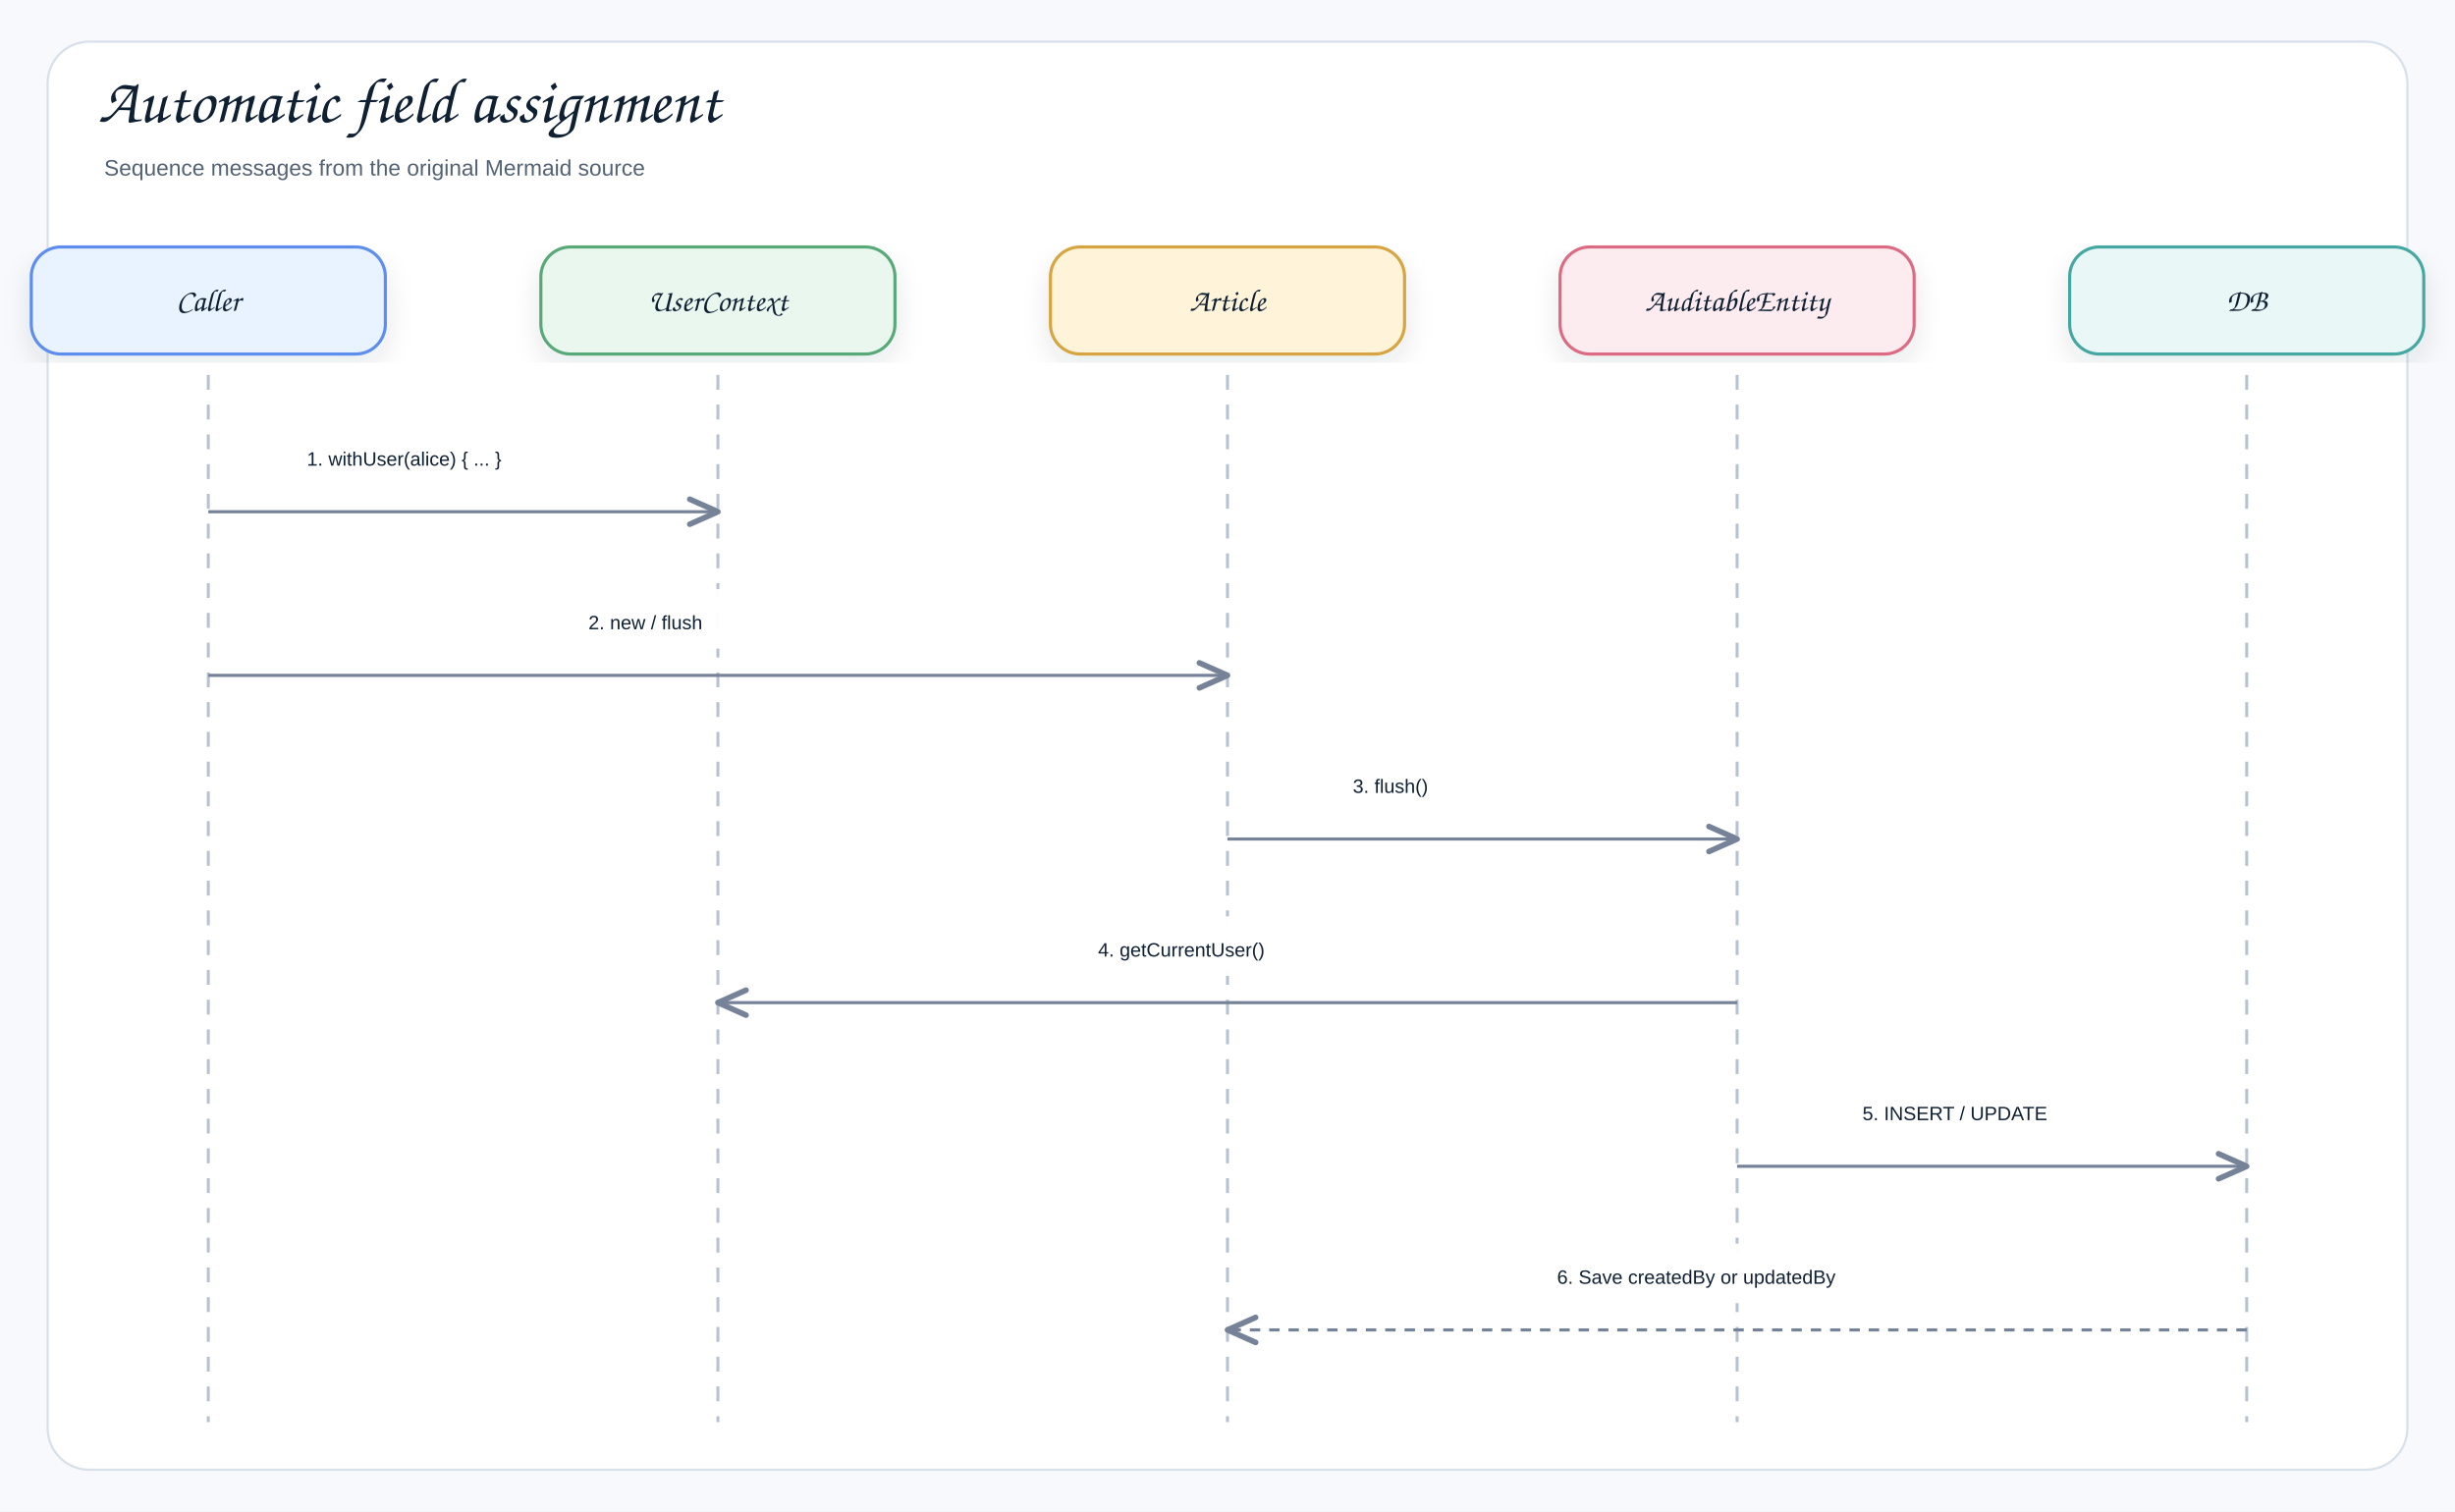
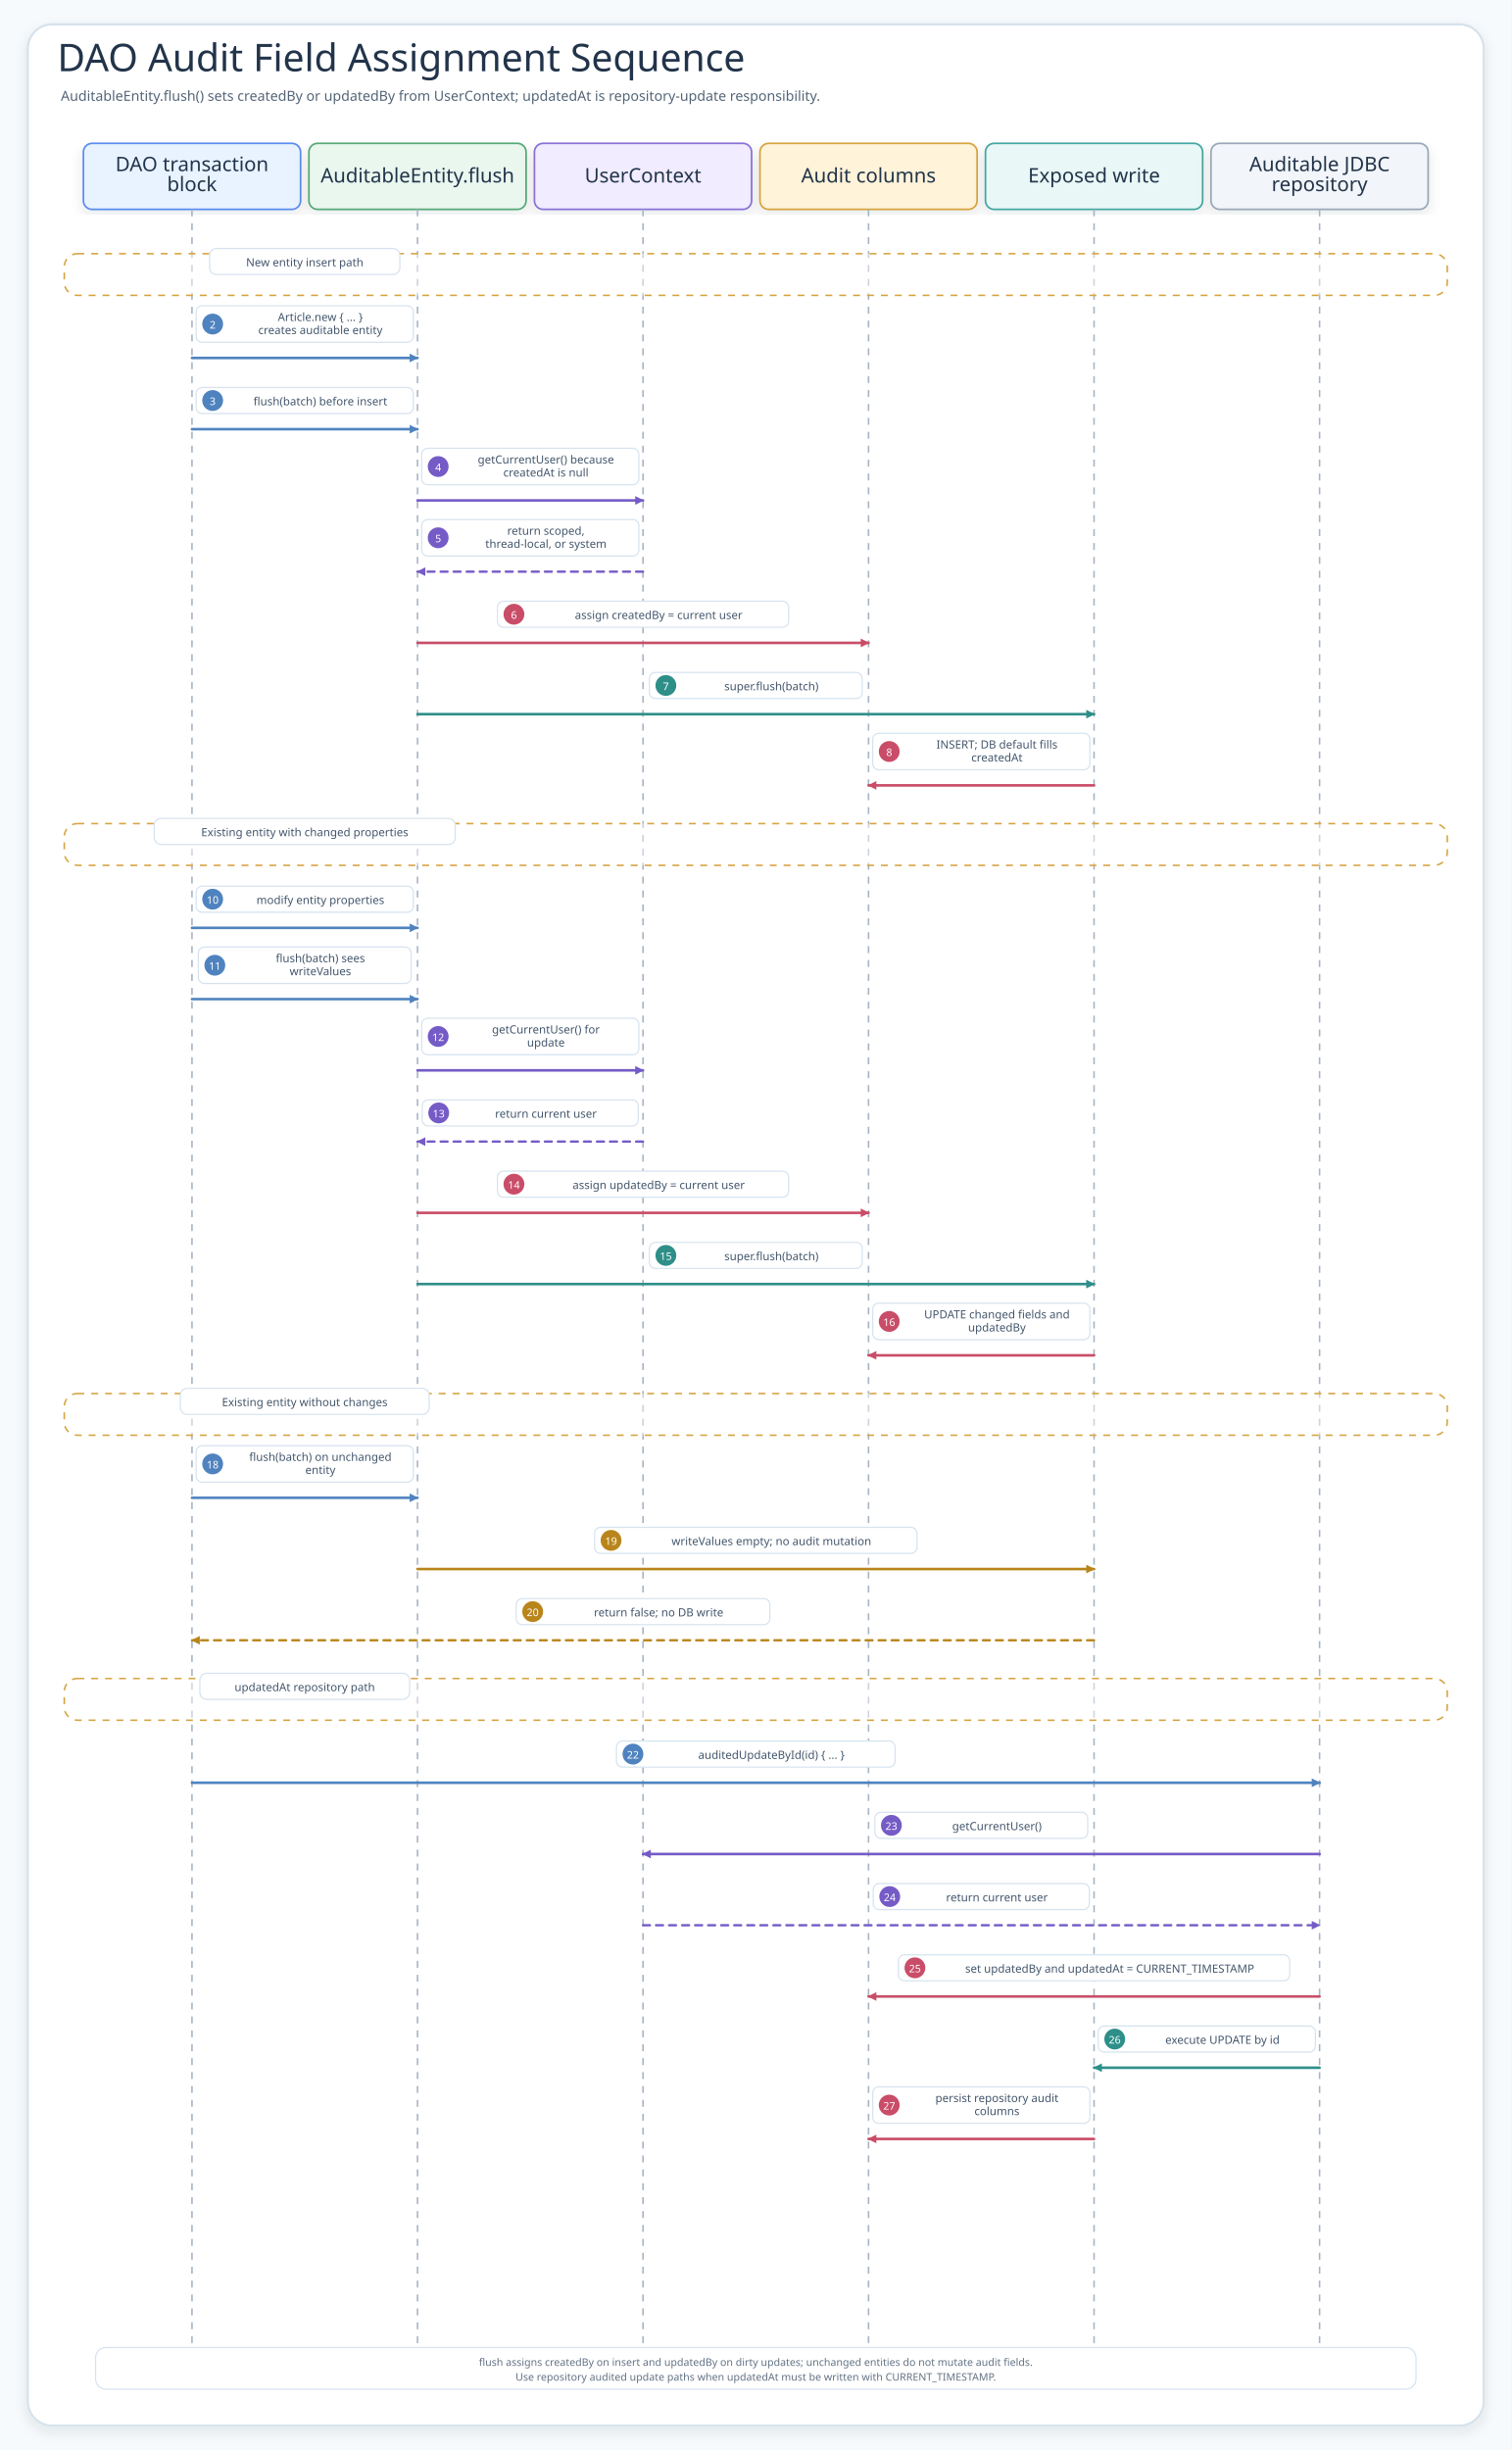
- <svg xmlns="http://www.w3.org/2000/svg" width="1650" height="1016" viewBox="0 0 1650 1016" role="img" aria-label="Automatic field assignment">
+ <svg xmlns="http://www.w3.org/2000/svg" width="1740" height="2820" viewBox="0 0 1740 2820" role="img" aria-labelledby="title desc">
  <defs>
+     <marker id="seqArrow-call" viewBox="0 0 10 10" markerWidth="10" markerHeight="10" refX="9" refY="5" orient="auto" markerUnits="userSpaceOnUse">
+       <path d="M 0 0 L 10 5 L 0 10 Z" fill="#4F83BF" />
+     </marker>
+     <marker id="seqArrow-scoped" viewBox="0 0 10 10" markerWidth="10" markerHeight="10" refX="9" refY="5" orient="auto" markerUnits="userSpaceOnUse">
+       <path d="M 0 0 L 10 5 L 0 10 Z" fill="#755BC6" />
+     </marker>
+     <marker id="seqArrow-thread" viewBox="0 0 10 10" markerWidth="10" markerHeight="10" refX="9" refY="5" orient="auto" markerUnits="userSpaceOnUse">
+       <path d="M 0 0 L 10 5 L 0 10 Z" fill="#2E8F89" />
+     </marker>
+     <marker id="seqArrow-restore" viewBox="0 0 10 10" markerWidth="10" markerHeight="10" refX="9" refY="5" orient="auto" markerUnits="userSpaceOnUse">
+       <path d="M 0 0 L 10 5 L 0 10 Z" fill="#3E9868" />
+     </marker>
+     <marker id="seqArrow-fallback" viewBox="0 0 10 10" markerWidth="10" markerHeight="10" refX="9" refY="5" orient="auto" markerUnits="userSpaceOnUse">
+       <path d="M 0 0 L 10 5 L 0 10 Z" fill="#B9851B" />
+     </marker>
+     <marker id="seqArrow-audit" viewBox="0 0 10 10" markerWidth="10" markerHeight="10" refX="9" refY="5" orient="auto" markerUnits="userSpaceOnUse">
+       <path d="M 0 0 L 10 5 L 0 10 Z" fill="#C94D68" />
+     </marker>
+     <marker id="seqArrow-neutral" viewBox="0 0 10 10" markerWidth="10" markerHeight="10" refX="9" refY="5" orient="auto" markerUnits="userSpaceOnUse">
+       <path d="M 0 0 L 10 5 L 0 10 Z" fill="#758297" />
+     </marker>
    <filter id="shadow" x="-8%" y="-8%" width="116%" height="116%">
-       <feDropShadow dx="0" dy="8" stdDeviation="9" flood-color="#1f2937" flood-opacity="0.10" />
+       <feDropShadow dx="0" dy="6" stdDeviation="7" flood-color="#203040" flood-opacity="0.10" />
    </filter>
-     <marker id="openArrow" markerWidth="12" markerHeight="10" refX="10" refY="5" orient="auto" markerUnits="strokeWidth">
-       <path d="M 1 1 L 10 5 L 1 9" fill="none" stroke="#758297" stroke-width="1.8" stroke-linecap="round" stroke-linejoin="round" />
-     </marker>
-     <marker id="inherit" markerWidth="14" markerHeight="12" refX="12" refY="6" orient="auto" markerUnits="strokeWidth">
-       <path d="M 0 1 L 12 6 L 0 11 Z" fill="#ffffff" stroke="#758297" stroke-width="1.8" />
-     </marker>
    <style>
-     .canvas{fill:#f7f9fc}.frame{fill:#fff;stroke:#d8e0ea;stroke-width:1.5}
-     .title{font-family:"Architects Daughter","Comic Sans MS","Comic Sans",cursive;font-size:43px;font-weight:400;fill:#102033}
-     .subtitle{font-family:"Comic Sans MS","Comic Sans","Comic Neue",Arial,sans-serif;font-size:15px;font-weight:400;fill:#536273}
-     .label{font-family:"Architects Daughter","Comic Sans MS","Comic Sans",cursive;font-size:25px;font-weight:400;fill:#102033}
-     .smallLabel{font-family:"Architects Daughter","Comic Sans MS","Comic Sans",cursive;font-size:21px;font-weight:400;fill:#102033}
-     .mono{font-family:"Comic Sans MS","Comic Sans","Comic Neue",Arial,sans-serif;font-size:12px;font-weight:400;fill:#102033}
-     .small{font-family:"Comic Sans MS","Comic Sans","Comic Neue",Arial,sans-serif;font-size:12px;font-weight:400;fill:#536273}
-     .strong{font-family:"Comic Sans MS","Comic Sans","Comic Neue",Arial,sans-serif;font-size:13px;font-weight:400;fill:#102033}
-     .card{stroke-width:2.1;filter:url(#shadow)}.compartment{stroke-width:1.5;fill:none}
-     .line{stroke:#758297;stroke-width:2.1;fill:none;marker-end:url(#openArrow)}
-     .plainLine{stroke:#758297;stroke-width:2.1;fill:none}
-     .dashed{stroke:#758297;stroke-width:2.1;stroke-dasharray:7 6;fill:none;marker-end:url(#openArrow)}
-     .inheritLine{stroke:#758297;stroke-width:2.2;fill:none;marker-end:url(#inherit)}
-     .implLine{stroke:#758297;stroke-width:2.2;stroke-dasharray:8 7;fill:none;marker-end:url(#inherit)}
-   </style>
+       .canvas{fill:#F7FAFC}.frame{fill:#FFFFFF;stroke:#D7E2EC;stroke-width:2.6;filter:url(#shadow)}
+       .title{font-family:"Architects Daughter";font-size:44px;fill:#22344A;font-weight:400}.subtitle{font-family:"Comic Mono";font-size:16px;fill:#536476;font-weight:400}
+       .card{filter:url(#shadow);stroke-width:2}.cardTitle{font-family:"Architects Daughter";font-size:23px;fill:#22344A;font-weight:400}
+       .detail{font-family:"Comic Mono";font-size:13px;fill:#42556B;font-weight:400}.small{font-family:"Comic Mono";font-size:12px;fill:#627184;font-weight:400}
+       .seq{fill:none;stroke-width:3;stroke-linecap:round}.seqReturn{fill:none;stroke-width:2.7;stroke-linecap:round;stroke-dasharray:8 7}
+       .lifeline{stroke:#A7B4C3;stroke-width:1.8;stroke-dasharray:8 8}.labelPill{fill:#FFFFFF;stroke:#D6E3EF;stroke-width:1.4}
+       .branchBox{fill:#FFFFFF;fill-opacity:.42;stroke:#D6A441;stroke-width:1.8;stroke-dasharray:8 8}.note{fill:#FFFFFF;stroke:#D6E3EF;stroke-width:1.4}
+     </style>
  </defs>
-   <rect class="canvas" width="1650" height="1016" />
-   <rect class="frame" x="32" y="28" width="1586" height="960" rx="28" />
-   <text class="title" x="66" y="82">Automatic field assignment</text>
-   <text class="subtitle" x="70" y="118">Sequence messages from the original Mermaid source</text>
-   <rect class="card" x="21" y="166" width="238" height="72" rx="20" fill="#E8F3FF" stroke="#5B8DEF" />
-   <text class="smallLabel" x="140" y="209" text-anchor="middle">Caller</text>
-   <line class="lifeline" x1="140" y1="252" x2="140" y2="956" stroke="#b7c2d1" stroke-width="2" stroke-dasharray="10 10" />
-   <rect class="card" x="363.5" y="166" width="238" height="72" rx="20" fill="#EAF7EF" stroke="#58A978" />
-   <text class="smallLabel" x="482.5" y="209" text-anchor="middle">UserContext</text>
-   <line class="lifeline" x1="482.5" y1="252" x2="482.5" y2="956" stroke="#b7c2d1" stroke-width="2" stroke-dasharray="10 10" />
-   <rect class="card" x="706" y="166" width="238" height="72" rx="20" fill="#FFF3D9" stroke="#D6A441" />
-   <text class="smallLabel" x="825" y="209" text-anchor="middle">Article</text>
-   <line class="lifeline" x1="825" y1="252" x2="825" y2="956" stroke="#b7c2d1" stroke-width="2" stroke-dasharray="10 10" />
-   <rect class="card" x="1048.5" y="166" width="238" height="72" rx="20" fill="#FDECEF" stroke="#DC6B82" />
-   <text class="smallLabel" x="1167.5" y="209" text-anchor="middle">AuditableEntity</text>
-   <line class="lifeline" x1="1167.5" y1="252" x2="1167.5" y2="956" stroke="#b7c2d1" stroke-width="2" stroke-dasharray="10 10" />
-   <rect class="card" x="1391" y="166" width="238" height="72" rx="20" fill="#E9F7F6" stroke="#45A7A1" />
-   <text class="smallLabel" x="1510" y="209" text-anchor="middle">DB</text>
-   <line class="lifeline" x1="1510" y1="252" x2="1510" y2="956" stroke="#b7c2d1" stroke-width="2" stroke-dasharray="10 10" />
-   <rect x="188.25" y="286" width="246" height="40" rx="12" fill="#ffffff" opacity="0.97" />
-   <text class="strong" x="206.25" y="313" text-anchor="start">1. withUser(alice) { ... }</text>
-   <path class="line" d="M140 344 L482.5 344" />
-   <rect x="377.5" y="396" width="210" height="40" rx="12" fill="#ffffff" opacity="0.97" />
-   <text class="strong" x="395.5" y="423" text-anchor="start">2. new / flush</text>
-   <path class="line" d="M140 454 L825 454" />
-   <rect x="891.25" y="506" width="210" height="40" rx="12" fill="#ffffff" opacity="0.97" />
-   <text class="strong" x="909.25" y="533" text-anchor="start">3. flush()</text>
-   <path class="line" d="M825 564 L1167.5 564" />
-   <rect x="720" y="616" width="210" height="40" rx="12" fill="#ffffff" opacity="0.97" />
-   <text class="strong" x="738" y="643" text-anchor="start">4. getCurrentUser()</text>
-   <path class="line" d="M1167.5 674 L482.5 674" />
-   <rect x="1233.75" y="726" width="210" height="40" rx="12" fill="#ffffff" opacity="0.97" />
-   <text class="strong" x="1251.75" y="753" text-anchor="start">5. INSERT / UPDATE</text>
-   <path class="line" d="M1167.5 784 L1510 784" />
-   <rect x="1028.5" y="836" width="278" height="40" rx="12" fill="#ffffff" opacity="0.97" />
-   <text class="strong" x="1046.5" y="863" text-anchor="start">6. Save createdBy or updatedBy</text>
-   <path class="dashed" d="M1510 894 L825 894" />
+   <rect class="canvas" width="1740" height="2820" />
+   <rect class="frame" x="32" y="28" width="1676" height="2764" rx="28" />
+   <text class="title" x="66" y="82">DAO Audit Field Assignment Sequence</text>
+   <text class="subtitle" x="70" y="116">AuditableEntity.flush() sets createdBy or updatedBy from UserContext; updatedAt is repository-update responsibility.</text>
+   <g id="participant-caller">
+     <rect class="card" x="96" y="165" width="250" height="76" rx="10" fill="#E8F3FF" stroke="#5B8DEF" />
+     <text class="cardTitle" x="221" y="197" text-anchor="middle">DAO transaction</text>
+     <text class="cardTitle" x="221" y="220" text-anchor="middle">block</text>
+     <line class="lifeline" x1="221" y1="241" x2="221" y2="2726" />
+   </g>
+   <g id="participant-entity">
+     <rect class="card" x="355.6" y="165" width="250" height="76" rx="10" fill="#EAF7EF" stroke="#58A978" />
+     <text class="cardTitle" x="480.6" y="210" text-anchor="middle">AuditableEntity.flush</text>
+     <line class="lifeline" x1="480.6" y1="241" x2="480.6" y2="2726" />
+   </g>
+   <g id="participant-context">
+     <rect class="card" x="615.2" y="165" width="250" height="76" rx="10" fill="#F1ECFF" stroke="#8A72D6" />
+     <text class="cardTitle" x="740.2" y="210" text-anchor="middle">UserContext</text>
+     <line class="lifeline" x1="740.2" y1="241" x2="740.2" y2="2726" />
+   </g>
+   <g id="participant-columns">
+     <rect class="card" x="874.8" y="165" width="250" height="76" rx="10" fill="#FFF3D9" stroke="#D6A441" />
+     <text class="cardTitle" x="999.8" y="210" text-anchor="middle">Audit columns</text>
+     <line class="lifeline" x1="999.8" y1="241" x2="999.8" y2="2726" />
+   </g>
+   <g id="participant-write">
+     <rect class="card" x="1134.4" y="165" width="250" height="76" rx="10" fill="#E9F7F6" stroke="#45A7A1" />
+     <text class="cardTitle" x="1259.4" y="210" text-anchor="middle">Exposed write</text>
+     <line class="lifeline" x1="1259.4" y1="241" x2="1259.4" y2="2726" />
+   </g>
+   <g id="participant-repo">
+     <rect class="card" x="1394" y="165" width="250" height="76" rx="10" fill="#F2F5F9" stroke="#9AA8B8" />
+     <text class="cardTitle" x="1519" y="197" text-anchor="middle">Auditable JDBC</text>
+     <text class="cardTitle" x="1519" y="220" text-anchor="middle">repository</text>
+     <line class="lifeline" x1="1519" y1="241" x2="1519" y2="2726" />
+   </g>
+   <g>
+     <rect class="branchBox" x="74" y="292" width="1592" height="48" rx="15" />
+     <rect class="labelPill" x="241.3" y="286" width="219" height="30" rx="8" />
+     <text class="detail" x="350.8" y="302" text-anchor="middle" dominant-baseline="middle">New entity insert path</text>
+   </g>
+   <g id="m2">
+     <rect class="labelPill" x="225.8" y="352" width="250" height="42" rx="7" />
+     <circle cx="244.8" cy="373" r="12" fill="#4F83BF" />
+     <text class="detail" x="244.8" y="374" text-anchor="middle" dominant-baseline="middle" style="fill:#fff;font-size:12px">2</text>
+     <text class="detail" x="368.8" y="365" text-anchor="middle" dominant-baseline="middle">Article.new { ... }</text>
+     <text class="detail" x="368.8" y="380" text-anchor="middle" dominant-baseline="middle">creates auditable entity</text>
+     <path class="seq" d="M221 412 L480.6 412" stroke="#4F83BF" marker-end="url(#seqArrow-call)" />
+   </g>
+   <g id="m3">
+     <rect class="labelPill" x="225.8" y="446" width="250" height="30" rx="7" />
+     <circle cx="244.8" cy="461" r="12" fill="#4F83BF" />
+     <text class="detail" x="244.8" y="462" text-anchor="middle" dominant-baseline="middle" style="fill:#fff;font-size:12px">3</text>
+     <text class="detail" x="368.8" y="462" text-anchor="middle" dominant-baseline="middle">flush(batch) before insert</text>
+     <path class="seq" d="M221 494 L480.6 494" stroke="#4F83BF" marker-end="url(#seqArrow-call)" />
+   </g>
+   <g id="m4">
+     <rect class="labelPill" x="485.4" y="516" width="250" height="42" rx="7" />
+     <circle cx="504.4" cy="537" r="12" fill="#755BC6" />
+     <text class="detail" x="504.4" y="538" text-anchor="middle" dominant-baseline="middle" style="fill:#fff;font-size:12px">4</text>
+     <text class="detail" x="628.4" y="529" text-anchor="middle" dominant-baseline="middle">getCurrentUser() because</text>
+     <text class="detail" x="628.4" y="544" text-anchor="middle" dominant-baseline="middle">createdAt is null</text>
+     <path class="seq" d="M480.6 576 L740.2 576" stroke="#755BC6" marker-end="url(#seqArrow-scoped)" />
+   </g>
+   <g id="m5">
+     <rect class="labelPill" x="485.4" y="598" width="250" height="42" rx="7" />
+     <circle cx="504.4" cy="619" r="12" fill="#755BC6" />
+     <text class="detail" x="504.4" y="620" text-anchor="middle" dominant-baseline="middle" style="fill:#fff;font-size:12px">5</text>
+     <text class="detail" x="628.4" y="611" text-anchor="middle" dominant-baseline="middle">return scoped,</text>
+     <text class="detail" x="628.4" y="626" text-anchor="middle" dominant-baseline="middle">thread-local, or system</text>
+     <path class="seqReturn" d="M740.2 658 L480.6 658" stroke="#755BC6" marker-end="url(#seqArrow-scoped)" />
+   </g>
+   <g id="m6">
+     <rect class="labelPill" x="572.6" y="692" width="335.2" height="30" rx="7" />
+     <circle cx="591.6" cy="707" r="12" fill="#C94D68" />
+     <text class="detail" x="591.6" y="708" text-anchor="middle" dominant-baseline="middle" style="fill:#fff;font-size:12px">6</text>
+     <text class="detail" x="758.2" y="708" text-anchor="middle" dominant-baseline="middle">assign createdBy = current user</text>
+     <path class="seq" d="M480.6 740 L999.8 740" stroke="#C94D68" marker-end="url(#seqArrow-audit)" />
+   </g>
+   <g id="m7">
+     <rect class="labelPill" x="747.5" y="774" width="245" height="30" rx="7" />
+     <circle cx="766.5" cy="789" r="12" fill="#2E8F89" />
+     <text class="detail" x="766.5" y="790" text-anchor="middle" dominant-baseline="middle" style="fill:#fff;font-size:12px">7</text>
+     <text class="detail" x="888" y="790" text-anchor="middle" dominant-baseline="middle">super.flush(batch)</text>
+     <path class="seq" d="M480.6 822 L1259.4 822" stroke="#2E8F89" marker-end="url(#seqArrow-thread)" />
+   </g>
+   <g id="m8">
+     <rect class="labelPill" x="1004.6" y="844" width="250" height="42" rx="7" />
+     <circle cx="1023.6" cy="865" r="12" fill="#C94D68" />
+     <text class="detail" x="1023.6" y="866" text-anchor="middle" dominant-baseline="middle" style="fill:#fff;font-size:12px">8</text>
+     <text class="detail" x="1147.6" y="857" text-anchor="middle" dominant-baseline="middle">INSERT; DB default fills</text>
+     <text class="detail" x="1147.6" y="872" text-anchor="middle" dominant-baseline="middle">createdAt</text>
+     <path class="seq" d="M1259.4 904 L999.8 904" stroke="#C94D68" marker-end="url(#seqArrow-audit)" />
+   </g>
+   <g>
+     <rect class="branchBox" x="74" y="948" width="1592" height="48" rx="15" />
+     <rect class="labelPill" x="177.55" y="942" width="346.5" height="30" rx="8" />
+     <text class="detail" x="350.8" y="958" text-anchor="middle" dominant-baseline="middle">Existing entity with changed properties</text>
+   </g>
+   <g id="m10">
+     <rect class="labelPill" x="225.8" y="1020" width="250" height="30" rx="7" />
+     <circle cx="244.8" cy="1035" r="12" fill="#4F83BF" />
+     <text class="detail" x="244.8" y="1036" text-anchor="middle" dominant-baseline="middle" style="fill:#fff;font-size:12px">10</text>
+     <text class="detail" x="368.8" y="1036" text-anchor="middle" dominant-baseline="middle">modify entity properties</text>
+     <path class="seq" d="M221 1068 L480.6 1068" stroke="#4F83BF" marker-end="url(#seqArrow-call)" />
+   </g>
+   <g id="m11">
+     <rect class="labelPill" x="228.3" y="1090" width="245" height="42" rx="7" />
+     <circle cx="247.3" cy="1111" r="12" fill="#4F83BF" />
+     <text class="detail" x="247.3" y="1112" text-anchor="middle" dominant-baseline="middle" style="fill:#fff;font-size:12px">11</text>
+     <text class="detail" x="368.8" y="1103" text-anchor="middle" dominant-baseline="middle">flush(batch) sees</text>
+     <text class="detail" x="368.8" y="1118" text-anchor="middle" dominant-baseline="middle">writeValues</text>
+     <path class="seq" d="M221 1150 L480.6 1150" stroke="#4F83BF" marker-end="url(#seqArrow-call)" />
+   </g>
+   <g id="m12">
+     <rect class="labelPill" x="485.4" y="1172" width="250" height="42" rx="7" />
+     <circle cx="504.4" cy="1193" r="12" fill="#755BC6" />
+     <text class="detail" x="504.4" y="1194" text-anchor="middle" dominant-baseline="middle" style="fill:#fff;font-size:12px">12</text>
+     <text class="detail" x="628.4" y="1185" text-anchor="middle" dominant-baseline="middle">getCurrentUser() for</text>
+     <text class="detail" x="628.4" y="1200" text-anchor="middle" dominant-baseline="middle">update</text>
+     <path class="seq" d="M480.6 1232 L740.2 1232" stroke="#755BC6" marker-end="url(#seqArrow-scoped)" />
+   </g>
+   <g id="m13">
+     <rect class="labelPill" x="486" y="1266" width="248.8" height="30" rx="7" />
+     <circle cx="505" cy="1281" r="12" fill="#755BC6" />
+     <text class="detail" x="505" y="1282" text-anchor="middle" dominant-baseline="middle" style="fill:#fff;font-size:12px">13</text>
+     <text class="detail" x="628.4" y="1282" text-anchor="middle" dominant-baseline="middle">return current user</text>
+     <path class="seqReturn" d="M740.2 1314 L480.6 1314" stroke="#755BC6" marker-end="url(#seqArrow-scoped)" />
+   </g>
+   <g id="m14">
+     <rect class="labelPill" x="572.6" y="1348" width="335.2" height="30" rx="7" />
+     <circle cx="591.6" cy="1363" r="12" fill="#C94D68" />
+     <text class="detail" x="591.6" y="1364" text-anchor="middle" dominant-baseline="middle" style="fill:#fff;font-size:12px">14</text>
+     <text class="detail" x="758.2" y="1364" text-anchor="middle" dominant-baseline="middle">assign updatedBy = current user</text>
+     <path class="seq" d="M480.6 1396 L999.8 1396" stroke="#C94D68" marker-end="url(#seqArrow-audit)" />
+   </g>
+   <g id="m15">
+     <rect class="labelPill" x="747.5" y="1430" width="245" height="30" rx="7" />
+     <circle cx="766.5" cy="1445" r="12" fill="#2E8F89" />
+     <text class="detail" x="766.5" y="1446" text-anchor="middle" dominant-baseline="middle" style="fill:#fff;font-size:12px">15</text>
+     <text class="detail" x="888" y="1446" text-anchor="middle" dominant-baseline="middle">super.flush(batch)</text>
+     <path class="seq" d="M480.6 1478 L1259.4 1478" stroke="#2E8F89" marker-end="url(#seqArrow-thread)" />
+   </g>
+   <g id="m16">
+     <rect class="labelPill" x="1004.6" y="1500" width="250" height="42" rx="7" />
+     <circle cx="1023.6" cy="1521" r="12" fill="#C94D68" />
+     <text class="detail" x="1023.6" y="1522" text-anchor="middle" dominant-baseline="middle" style="fill:#fff;font-size:12px">16</text>
+     <text class="detail" x="1147.6" y="1513" text-anchor="middle" dominant-baseline="middle">UPDATE changed fields and</text>
+     <text class="detail" x="1147.6" y="1528" text-anchor="middle" dominant-baseline="middle">updatedBy</text>
+     <path class="seq" d="M1259.4 1560 L999.8 1560" stroke="#C94D68" marker-end="url(#seqArrow-audit)" />
+   </g>
+   <g>
+     <rect class="branchBox" x="74" y="1604" width="1592" height="48" rx="15" />
+     <rect class="labelPill" x="207.55" y="1598" width="286.5" height="30" rx="8" />
+     <text class="detail" x="350.8" y="1614" text-anchor="middle" dominant-baseline="middle">Existing entity without changes</text>
+   </g>
+   <g id="m18">
+     <rect class="labelPill" x="225.8" y="1664" width="250" height="42" rx="7" />
+     <circle cx="244.8" cy="1685" r="12" fill="#4F83BF" />
+     <text class="detail" x="244.8" y="1686" text-anchor="middle" dominant-baseline="middle" style="fill:#fff;font-size:12px">18</text>
+     <text class="detail" x="368.8" y="1677" text-anchor="middle" dominant-baseline="middle">flush(batch) on unchanged</text>
+     <text class="detail" x="368.8" y="1692" text-anchor="middle" dominant-baseline="middle">entity</text>
+     <path class="seq" d="M221 1724 L480.6 1724" stroke="#4F83BF" marker-end="url(#seqArrow-call)" />
+   </g>
+   <g id="m19">
+     <rect class="labelPill" x="684.4" y="1758" width="371.2" height="30" rx="7" />
+     <circle cx="703.4" cy="1773" r="12" fill="#B9851B" />
+     <text class="detail" x="703.4" y="1774" text-anchor="middle" dominant-baseline="middle" style="fill:#fff;font-size:12px">19</text>
+     <text class="detail" x="888" y="1774" text-anchor="middle" dominant-baseline="middle">writeValues empty; no audit mutation</text>
+     <path class="seq" d="M480.6 1806 L1259.4 1806" stroke="#B9851B" marker-end="url(#seqArrow-fallback)" />
+   </g>
+   <g id="m20">
+     <rect class="labelPill" x="594.2" y="1840" width="292" height="30" rx="7" />
+     <circle cx="613.2" cy="1855" r="12" fill="#B9851B" />
+     <text class="detail" x="613.2" y="1856" text-anchor="middle" dominant-baseline="middle" style="fill:#fff;font-size:12px">20</text>
+     <text class="detail" x="758.2" y="1856" text-anchor="middle" dominant-baseline="middle">return false; no DB write</text>
+     <path class="seqReturn" d="M1259.4 1888 L221 1888" stroke="#B9851B" marker-end="url(#seqArrow-fallback)" />
+   </g>
+   <g>
+     <rect class="branchBox" x="74" y="1932" width="1592" height="48" rx="15" />
+     <rect class="labelPill" x="230.05" y="1926" width="241.5" height="30" rx="8" />
+     <text class="detail" x="350.8" y="1942" text-anchor="middle" dominant-baseline="middle">updatedAt repository path</text>
+   </g>
+   <g id="m22">
+     <rect class="labelPill" x="709.6" y="2004" width="320.8" height="30" rx="7" />
+     <circle cx="728.6" cy="2019" r="12" fill="#4F83BF" />
+     <text class="detail" x="728.6" y="2020" text-anchor="middle" dominant-baseline="middle" style="fill:#fff;font-size:12px">22</text>
+     <text class="detail" x="888" y="2020" text-anchor="middle" dominant-baseline="middle">auditedUpdateById(id) { ... }</text>
+     <path class="seq" d="M221 2052 L1519 2052" stroke="#4F83BF" marker-end="url(#seqArrow-call)" />
+   </g>
+   <g id="m23">
+     <rect class="labelPill" x="1007.1" y="2086" width="245" height="30" rx="7" />
+     <circle cx="1026.1" cy="2101" r="12" fill="#755BC6" />
+     <text class="detail" x="1026.1" y="2102" text-anchor="middle" dominant-baseline="middle" style="fill:#fff;font-size:12px">23</text>
+     <text class="detail" x="1147.6" y="2102" text-anchor="middle" dominant-baseline="middle">getCurrentUser()</text>
+     <path class="seq" d="M1519 2134 L740.2 2134" stroke="#755BC6" marker-end="url(#seqArrow-scoped)" />
+   </g>
+   <g id="m24">
+     <rect class="labelPill" x="1005.2" y="2168" width="248.8" height="30" rx="7" />
+     <circle cx="1024.2" cy="2183" r="12" fill="#755BC6" />
+     <text class="detail" x="1024.2" y="2184" text-anchor="middle" dominant-baseline="middle" style="fill:#fff;font-size:12px">24</text>
+     <text class="detail" x="1147.6" y="2184" text-anchor="middle" dominant-baseline="middle">return current user</text>
+     <path class="seqReturn" d="M740.2 2216 L1519 2216" stroke="#755BC6" marker-end="url(#seqArrow-scoped)" />
+   </g>
+   <g id="m25">
+     <rect class="labelPill" x="1034.2" y="2250" width="450.4" height="30" rx="7" />
+     <circle cx="1053.2" cy="2265" r="12" fill="#C94D68" />
+     <text class="detail" x="1053.2" y="2266" text-anchor="middle" dominant-baseline="middle" style="fill:#fff;font-size:12px">25</text>
+     <text class="detail" x="1277.4" y="2266" text-anchor="middle" dominant-baseline="middle">set updatedBy and updatedAt = CURRENT_TIMESTAMP</text>
+     <path class="seq" d="M1519 2298 L999.8 2298" stroke="#C94D68" marker-end="url(#seqArrow-audit)" />
+   </g>
+   <g id="m26">
+     <rect class="labelPill" x="1264.2" y="2332" width="250" height="30" rx="7" />
+     <circle cx="1283.2" cy="2347" r="12" fill="#2E8F89" />
+     <text class="detail" x="1283.2" y="2348" text-anchor="middle" dominant-baseline="middle" style="fill:#fff;font-size:12px">26</text>
+     <text class="detail" x="1407.2" y="2348" text-anchor="middle" dominant-baseline="middle">execute UPDATE by id</text>
+     <path class="seq" d="M1519 2380 L1259.4 2380" stroke="#2E8F89" marker-end="url(#seqArrow-thread)" />
+   </g>
+   <g id="m27">
+     <rect class="labelPill" x="1004.6" y="2402" width="250" height="42" rx="7" />
+     <circle cx="1023.6" cy="2423" r="12" fill="#C94D68" />
+     <text class="detail" x="1023.6" y="2424" text-anchor="middle" dominant-baseline="middle" style="fill:#fff;font-size:12px">27</text>
+     <text class="detail" x="1147.6" y="2415" text-anchor="middle" dominant-baseline="middle">persist repository audit</text>
+     <text class="detail" x="1147.6" y="2430" text-anchor="middle" dominant-baseline="middle">columns</text>
+     <path class="seq" d="M1259.4 2462 L999.8 2462" stroke="#C94D68" marker-end="url(#seqArrow-audit)" />
+   </g>
+   <g data-footer="reader-contract">
+     <rect class="note" x="110" y="2702" width="1520" height="48" rx="12" />
+     <text class="small" x="870" y="2719" text-anchor="middle" dominant-baseline="middle">flush assigns createdBy on insert and updatedBy on dirty updates; unchanged entities do not mutate audit fields.</text>
+     <text class="small" x="870" y="2736" text-anchor="middle" dominant-baseline="middle">Use repository audited update paths when updatedAt must be written with CURRENT_TIMESTAMP.</text>
+   </g>
</svg>
